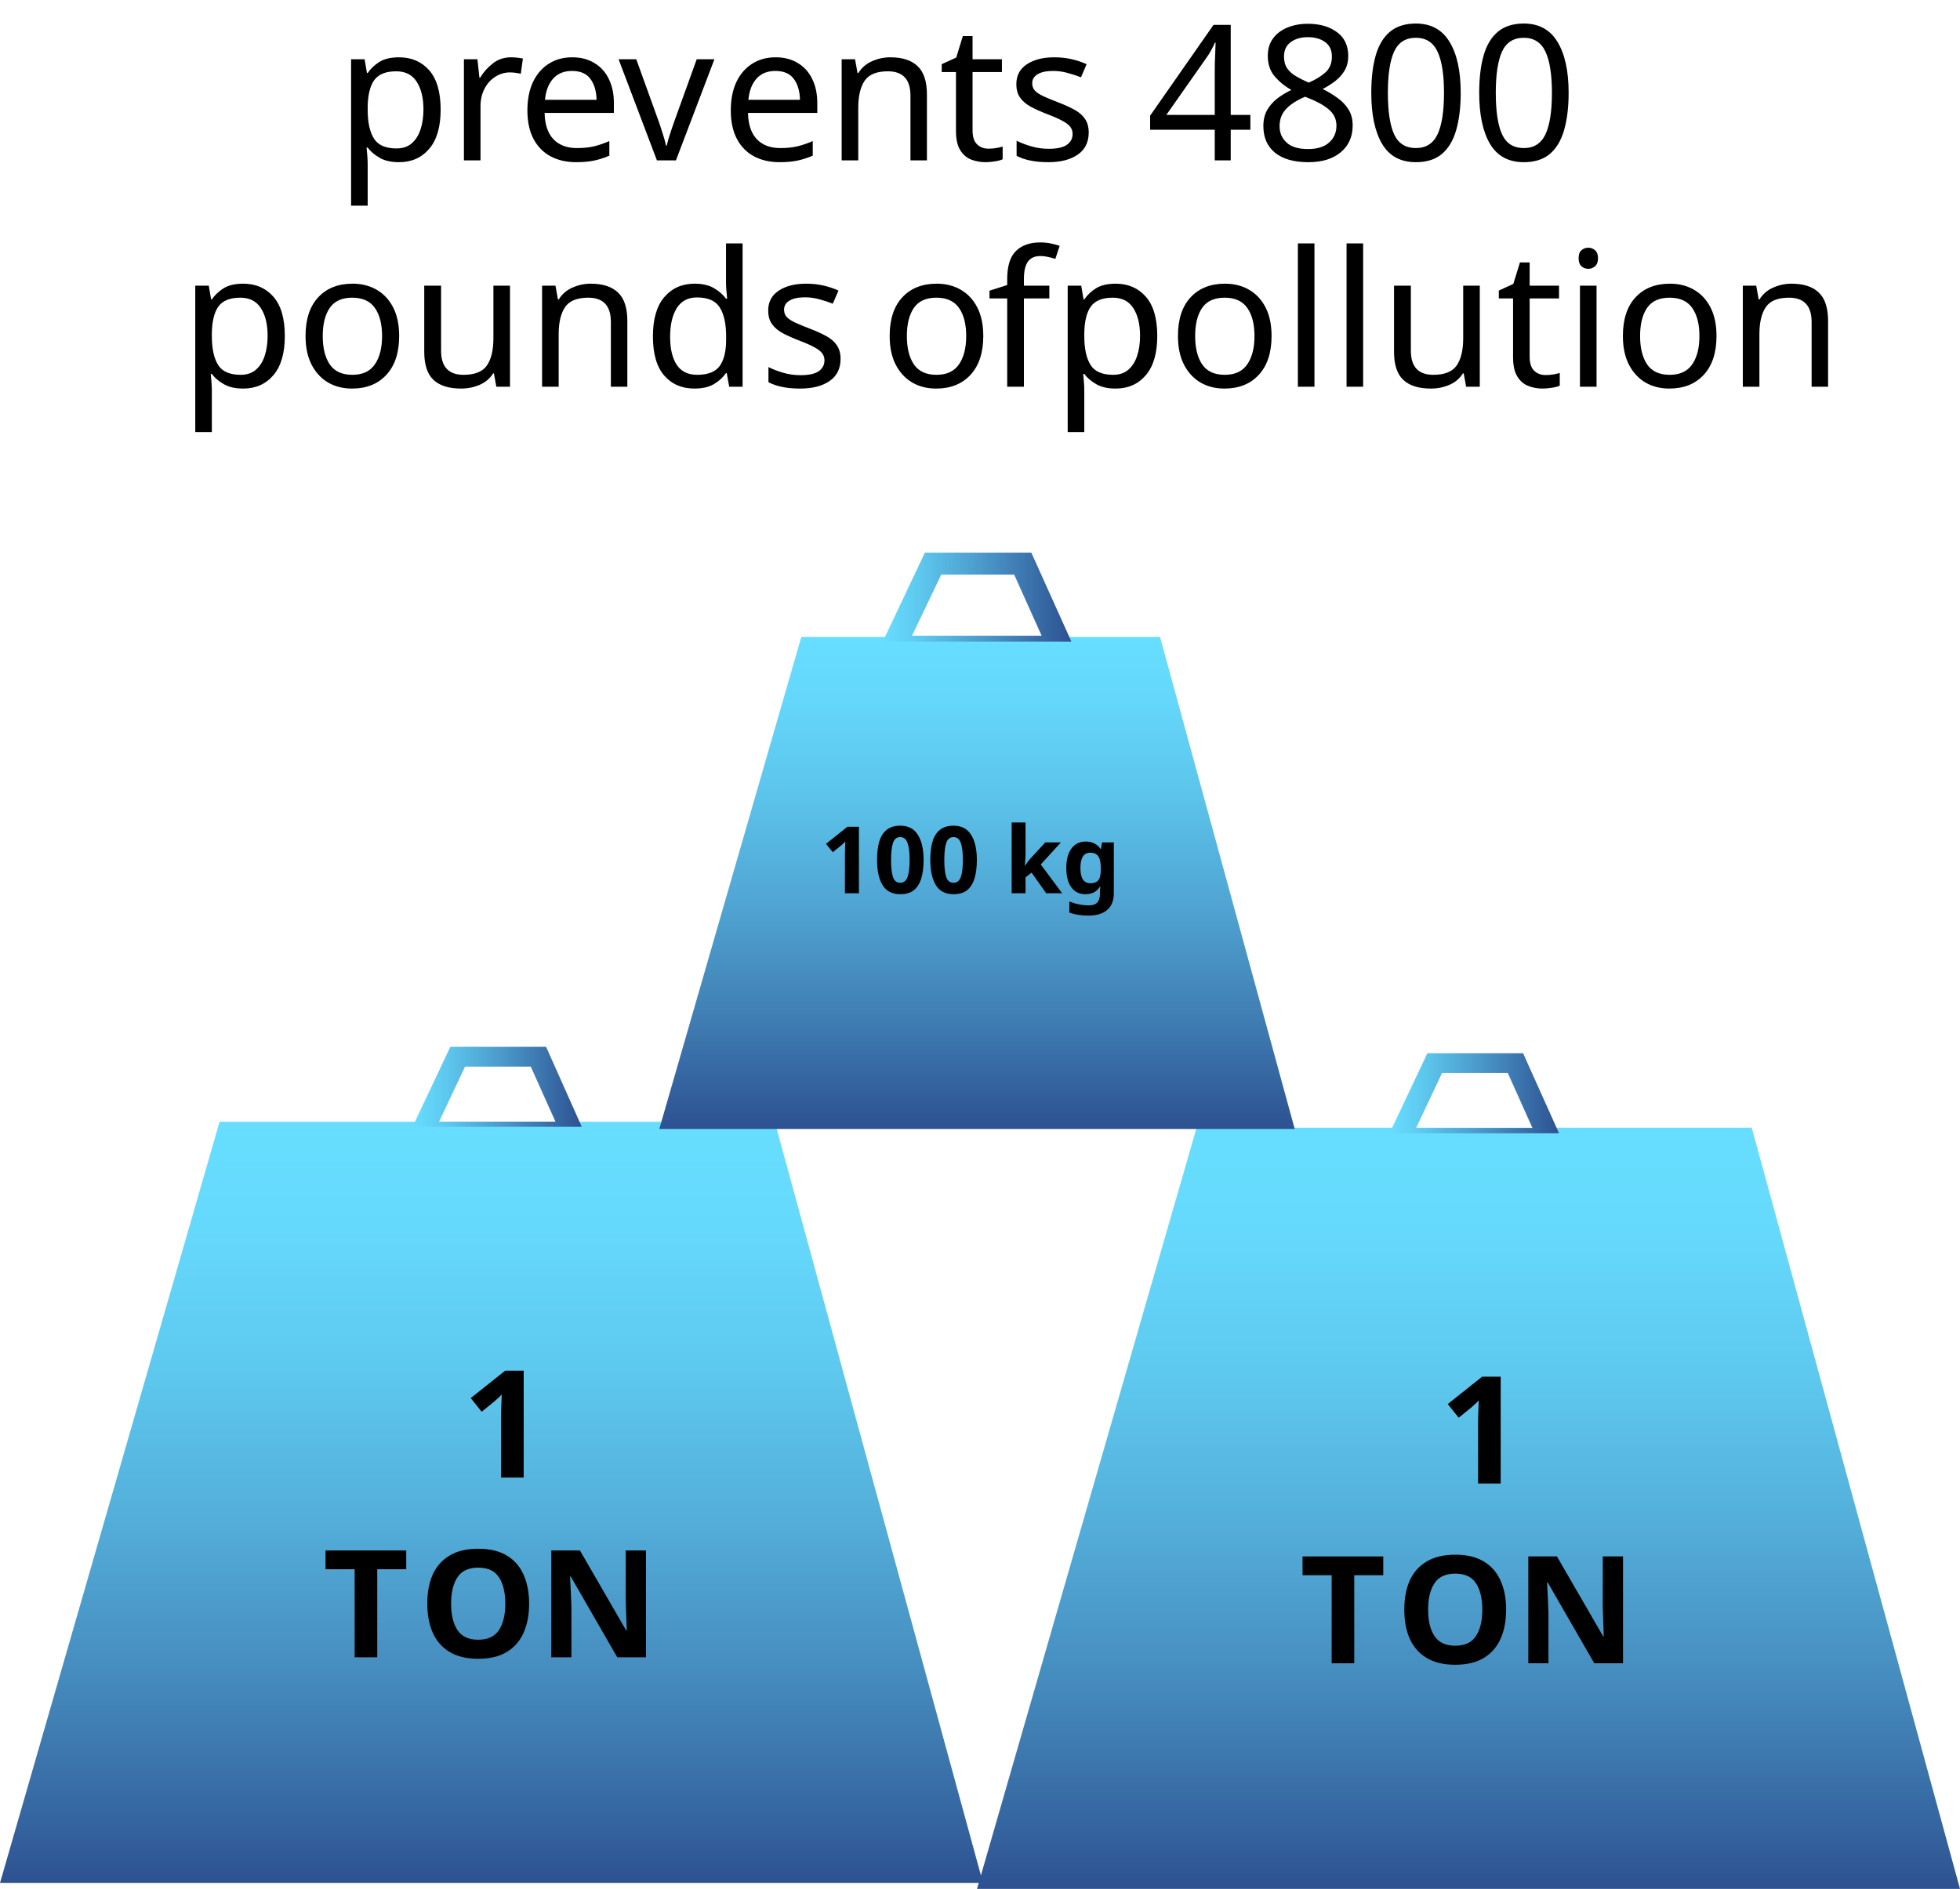
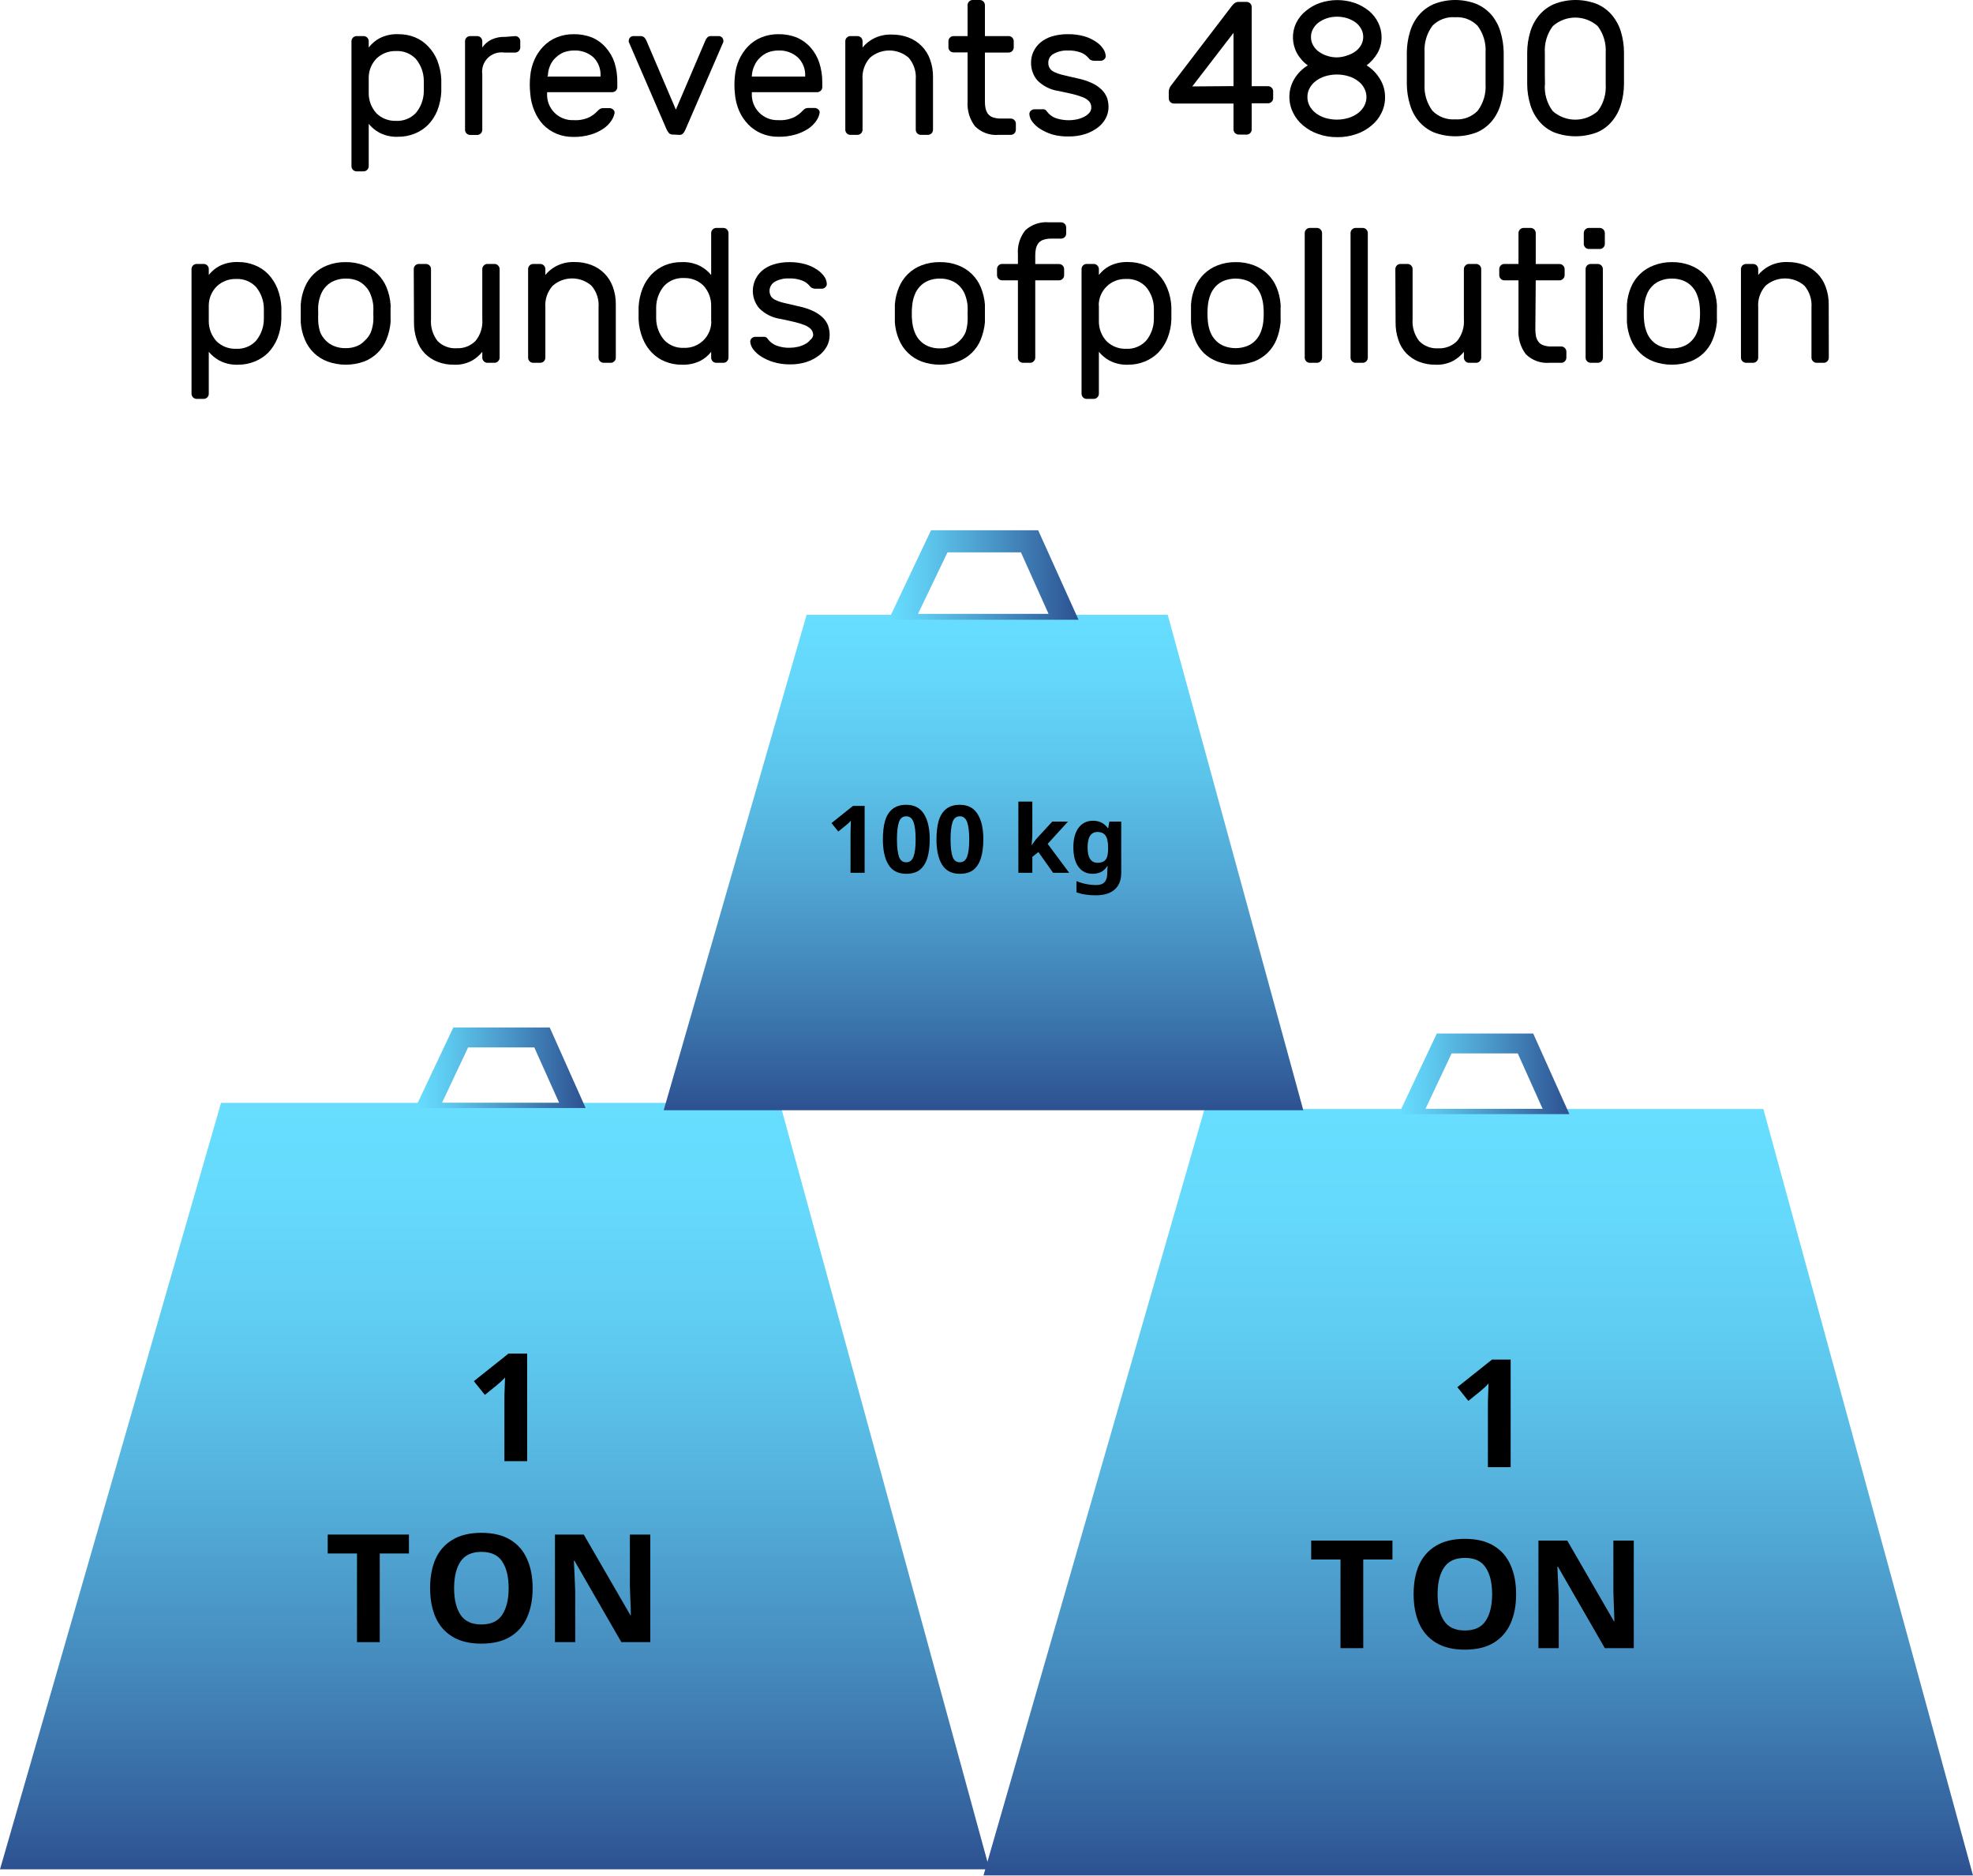
- <svg xmlns="http://www.w3.org/2000/svg" xmlns:xlink="http://www.w3.org/1999/xlink" viewBox="0 0 249.3 240.31">
+ <svg xmlns="http://www.w3.org/2000/svg" xmlns:xlink="http://www.w3.org/1999/xlink" viewBox="0 0 249.3 236.96">
  <defs>
-     <style>.cls-1{fill:url(#linear-gradient);}.cls-2{fill:url(#linear-gradient-2);}.cls-3{font-size:19.05px;}.cls-3,.cls-8{font-family:ProzaLibre-Bold, Proza Libre;font-weight:700;}.cls-4{letter-spacing:-0.04em;}.cls-5{fill:url(#linear-gradient-3);}.cls-6{fill:url(#linear-gradient-4);}.cls-7{fill:url(#linear-gradient-5);}.cls-8{font-size:11.84px;}.cls-9{fill:url(#linear-gradient-6);}.cls-10{font-size:24px;font-family:Rubik-Regular, Rubik;}.cls-11{letter-spacing:-0.01em;}.cls-12{letter-spacing:-0.02em;}.cls-13{letter-spacing:-0.02em;}.cls-14{letter-spacing:0em;}.cls-15{letter-spacing:-0.01em;}.cls-16{letter-spacing:0em;}.cls-17{letter-spacing:-0.01em;}</style>
-     <linearGradient id="linear-gradient" x1="186.78" y1="143.47" x2="186.78" y2="240.31" gradientUnits="userSpaceOnUse">
+     <style>.cls-1{fill:url(#linear-gradient);}.cls-2{fill:url(#linear-gradient-2);}.cls-3{font-size:19.05px;}.cls-3,.cls-8{font-family:ProzaLibre-Bold, Proza Libre;font-weight:700;}.cls-4{letter-spacing:-0.04em;}.cls-5{fill:url(#linear-gradient-3);}.cls-6{fill:url(#linear-gradient-4);}.cls-7{fill:url(#linear-gradient-5);}.cls-8{font-size:11.84px;}.cls-9{fill:url(#linear-gradient-6);}</style>
+     <linearGradient id="linear-gradient" x1="186.78" y1="140.11" x2="186.78" y2="236.96" gradientUnits="userSpaceOnUse">
      <stop offset="0" stop-color="#67deff" />
      <stop offset="0.14" stop-color="#65d9fb" />
      <stop offset="0.32" stop-color="#5ec9ef" />
      <stop offset="0.51" stop-color="#54b0db" />
      <stop offset="0.72" stop-color="#468dbf" />
      <stop offset="0.94" stop-color="#33609c" />
      <stop offset="1" stop-color="#2d5191" />
    </linearGradient>
-     <linearGradient id="linear-gradient-2" x1="176.74" y1="139.04" x2="198.3" y2="139.04" gradientUnits="userSpaceOnUse">
+     <linearGradient id="linear-gradient-2" x1="176.74" y1="135.68" x2="198.3" y2="135.68" gradientUnits="userSpaceOnUse">
      <stop offset="0" stop-color="#67deff" />
      <stop offset="0.19" stop-color="#5ec9ef" />
      <stop offset="0.57" stop-color="#4893c5" />
      <stop offset="1" stop-color="#2d5191" />
    </linearGradient>
-     <linearGradient id="linear-gradient-3" x1="62.52" y1="142.71" x2="62.52" y2="239.55" xlink:href="#linear-gradient" />
-     <linearGradient id="linear-gradient-4" x1="52.47" y1="138.27" x2="74.03" y2="138.27" xlink:href="#linear-gradient-2" />
-     <linearGradient id="linear-gradient-5" x1="124.27" y1="81.04" x2="124.27" y2="143.63" gradientUnits="userSpaceOnUse">
+     <linearGradient id="linear-gradient-3" x1="62.52" y1="139.35" x2="62.52" y2="236.19" xlink:href="#linear-gradient" />
+     <linearGradient id="linear-gradient-4" x1="52.47" y1="134.91" x2="74.03" y2="134.91" xlink:href="#linear-gradient-2" />
+     <linearGradient id="linear-gradient-5" x1="124.27" y1="77.68" x2="124.27" y2="140.27" gradientUnits="userSpaceOnUse">
      <stop offset="0" stop-color="#67deff" />
      <stop offset="0.13" stop-color="#64d7fa" />
      <stop offset="0.32" stop-color="#5cc4eb" />
      <stop offset="0.54" stop-color="#50a5d3" />
      <stop offset="0.79" stop-color="#3e7bb1" />
      <stop offset="1" stop-color="#2d5191" />
    </linearGradient>
-     <linearGradient id="linear-gradient-6" x1="112.28" y1="75.97" x2="136.26" y2="75.97" xlink:href="#linear-gradient-2" />
+     <linearGradient id="linear-gradient-6" x1="112.28" y1="72.61" x2="136.26" y2="72.61" xlink:href="#linear-gradient-2" />
  </defs>
  <g id="Layer_2" data-name="Layer 2">
    <g id="Layer_2-2" data-name="Layer 2">
      <g id="over-2-ton">
        <g id="one-ton">
-           <polygon class="cls-1" points="249.3 240.31 124.27 240.31 152.2 143.47 222.81 143.47 249.3 240.31" />
-           <path class="cls-2" d="M193.73,134H181.55l-4.81,10.18H198.3Zm-10.31,2.51h8.36l3.14,7h-14.8Z" />
-           <text class="cls-3" transform="translate(183.02 188.74)">1<tspan class="cls-4" x="-17.72" y="22.87">T</tspan>
+           <polygon class="cls-1" points="249.3 236.96 124.27 236.96 152.2 140.12 222.81 140.12 249.3 236.96" />
+           <path class="cls-2" d="M193.73,130.59H181.55l-4.81,10.18H198.3Zm-10.31,2.51h8.36l3.14,7h-14.8Z" />
+           <text class="cls-3" transform="translate(183.02 185.38)">1<tspan class="cls-4" x="-17.72" y="22.87">T</tspan>
            <tspan x="-5.51" y="22.87">ON</tspan>
          </text>
        </g>
        <g id="one-ton-2" data-name="one-ton">
-           <polygon class="cls-5" points="125.03 239.55 0 239.55 27.93 142.71 98.54 142.71 125.03 239.55" />
-           <path class="cls-6" d="M69.46,133.18H57.28l-4.81,10.18H74ZM59.15,135.7h8.36l3.14,7H55.85Z" />
-           <text class="cls-3" transform="translate(58.75 187.98)">1<tspan class="cls-4" x="-17.72" y="22.87">T</tspan>
+           <polygon class="cls-5" points="125.03 236.19 0 236.19 27.93 139.35 98.54 139.35 125.03 236.19" />
+           <path class="cls-6" d="M69.46,129.82H57.28L52.47,140H74Zm-10.31,2.52h8.36l3.14,7H55.85Z" />
+           <text class="cls-3" transform="translate(58.75 184.62)">1<tspan class="cls-4" x="-17.72" y="22.87">T</tspan>
            <tspan x="-5.51" y="22.87">ON</tspan>
          </text>
        </g>
        <g id="_100-kg" data-name="100-kg">
-           <polygon class="cls-7" points="164.68 143.63 83.86 143.63 101.92 81.04 147.55 81.04 164.68 143.63" />
-           <text class="cls-8" transform="translate(104.36 113.64)">100 kg</text>
-           <path class="cls-9" d="M131.18,70.31H117.64l-5.36,11.32h24Zm-11.46,2.8H129l3.49,7.77H116Z" />
+           <polygon class="cls-7" points="164.68 140.28 83.86 140.28 101.92 77.68 147.55 77.68 164.68 140.28" />
+           <text class="cls-8" transform="translate(104.36 110.28)">100 kg</text>
+           <path class="cls-9" d="M131.18,67H117.64l-5.36,11.31h24Zm-11.46,2.79H129l3.49,7.77H116Z" />
        </g>
      </g>
-       <text class="cls-10" transform="translate(42.61 20.4)">p<tspan class="cls-11" x="14.35" y="0">r</tspan>
-         <tspan class="cls-12" x="23.16" y="0">e</tspan>
-         <tspan class="cls-13" x="36.07" y="0">v</tspan>
-         <tspan class="cls-14" x="49.03" y="0">e</tspan>
-         <tspan class="cls-15" x="62.4" y="0">n</tspan>
-         <tspan class="cls-16" x="76.78" y="0">ts 4800</tspan>
-         <tspan x="-26.06" y="28.8" xml:space="preserve"> pounds </tspan>
-         <tspan class="cls-17" x="69.24" y="28.8">o</tspan>
-         <tspan x="82.89" y="28.8">fpollution</tspan>
-       </text>
+       <path d="M50.31,17.28a4.69,4.69,0,0,1-2.38-.52,4.51,4.51,0,0,1-1.34-1.11V21a.65.65,0,0,1-.65.65h-.88a.65.65,0,0,1-.65-.65V5.21a.65.65,0,0,1,.65-.65h.88a.65.65,0,0,1,.65.65V6A4.27,4.27,0,0,1,48,4.81a4.83,4.83,0,0,1,2.35-.49,5.42,5.42,0,0,1,2.1.4A4.77,4.77,0,0,1,54.1,5.86a5.53,5.53,0,0,1,1.16,1.8,7.5,7.5,0,0,1,.5,2.37c0,.24,0,.5,0,.78s0,.54,0,.78a7.62,7.62,0,0,1-.5,2.38,5.59,5.59,0,0,1-1.16,1.79,5,5,0,0,1-1.69,1.12A5.42,5.42,0,0,1,50.31,17.28ZM46.59,9.77c0,.24,0,.55,0,1s0,.7,0,.94a3.74,3.74,0,0,0,1,2.63,3.36,3.36,0,0,0,2.46.93,3.21,3.21,0,0,0,2.5-1,4.33,4.33,0,0,0,1-2.74c0-.45,0-.89,0-1.34a4.33,4.33,0,0,0-1-2.74,3.21,3.21,0,0,0-2.5-1,3.42,3.42,0,0,0-2.45.92A3.47,3.47,0,0,0,46.59,9.77Z" />
+       <path d="M65.1,4.56a.61.61,0,0,1,.45.19.62.62,0,0,1,.19.46V6a.65.65,0,0,1-.64.64H63.7a2.44,2.44,0,0,0-2.76,2.76v7a.65.65,0,0,1-.65.65h-.88a.65.65,0,0,1-.65-.65V5.21a.65.65,0,0,1,.65-.65h.88a.65.65,0,0,1,.65.65V6a3,3,0,0,1,1.16-1,3.81,3.81,0,0,1,1.75-.34Z" />
+       <path d="M67,9.6a6.38,6.38,0,0,1,.53-2.06,5.77,5.77,0,0,1,1.13-1.68,4.88,4.88,0,0,1,1.67-1.13,5.56,5.56,0,0,1,2.17-.41,6,6,0,0,1,2.31.42A4.75,4.75,0,0,1,76.54,6a5.51,5.51,0,0,1,1.11,1.92A7.94,7.94,0,0,1,78,10.39V11a.62.62,0,0,1-.19.46.66.66,0,0,1-.46.19H69.13v.14a3.21,3.21,0,0,0,3.36,3.39,4.1,4.1,0,0,0,2-.38A4,4,0,0,0,75.53,14a1.41,1.41,0,0,1,.34-.27,1,1,0,0,1,.43-.07H77a.68.68,0,0,1,.48.19.47.47,0,0,1,.17.46,2.53,2.53,0,0,1-.41.95,3.69,3.69,0,0,1-1,1,6,6,0,0,1-1.58.74,7.36,7.36,0,0,1-2.22.3,5.34,5.34,0,0,1-2.16-.42,5.14,5.14,0,0,1-1.67-1.15A5.91,5.91,0,0,1,67.52,14,6.91,6.91,0,0,1,67,11.81,10.21,10.21,0,0,1,67,9.6Zm2.14.07h6.74V9.6A3.08,3.08,0,0,0,75,7.26a3.46,3.46,0,0,0-2.46-.88,3.66,3.66,0,0,0-1.3.23,3.15,3.15,0,0,0-1,.65,2.86,2.86,0,0,0-.72,1,3.36,3.36,0,0,0-.29,1.32Z" />
+       <path d="M85,17a.59.59,0,0,1-.48-.19,2.07,2.07,0,0,1-.27-.41L79.45,5.3a.38.38,0,0,1,0-.16A.58.58,0,0,1,80,4.56h.89a.7.7,0,0,1,.54.19,1.22,1.22,0,0,1,.25.39l3.72,8.71,3.72-8.71a1.37,1.37,0,0,1,.24-.39.56.56,0,0,1,.46-.19h1a.58.58,0,0,1,.58.58.38.38,0,0,1,0,.16L86.58,16.44a2,2,0,0,1-.26.41.56.56,0,0,1-.47.19Z" />
+       <path d="M92.86,9.6a6.38,6.38,0,0,1,.53-2.06,6,6,0,0,1,1.13-1.68,4.88,4.88,0,0,1,1.67-1.13,5.59,5.59,0,0,1,2.17-.41,6.07,6.07,0,0,1,2.32.42A4.92,4.92,0,0,1,102.42,6a5.49,5.49,0,0,1,1.1,1.92,7.94,7.94,0,0,1,.38,2.52V11a.62.62,0,0,1-.19.46.65.65,0,0,1-.45.19H95v.14a3.22,3.22,0,0,0,3.36,3.39,4.1,4.1,0,0,0,2-.38,4,4,0,0,0,1.07-.82,1.4,1.4,0,0,1,.33-.27,1,1,0,0,1,.44-.07h.72a.72.72,0,0,1,.48.19.46.46,0,0,1,.16.46,2.49,2.49,0,0,1-.4.95,3.74,3.74,0,0,1-1,1,6,6,0,0,1-1.58.74,7.36,7.36,0,0,1-2.22.3,5.34,5.34,0,0,1-2.16-.42,5.14,5.14,0,0,1-1.67-1.15A5.91,5.91,0,0,1,93.39,14a6.91,6.91,0,0,1-.53-2.17A10.21,10.21,0,0,1,92.86,9.6ZM95,9.67h6.74V9.6a3.08,3.08,0,0,0-.92-2.34,3.46,3.46,0,0,0-2.46-.88,3.7,3.7,0,0,0-1.3.23,3.15,3.15,0,0,0-1,.65,2.86,2.86,0,0,0-.72,1A3.36,3.36,0,0,0,95,9.6Z" />
+       <path d="M117.89,16.39a.62.62,0,0,1-.19.46.61.61,0,0,1-.45.19h-.89a.65.65,0,0,1-.65-.65V10.06a3.76,3.76,0,0,0-.89-2.76,3.72,3.72,0,0,0-4.9,0,3.68,3.68,0,0,0-.93,2.76v6.33a.65.65,0,0,1-.65.65h-.89a.61.61,0,0,1-.45-.19.62.62,0,0,1-.19-.46V5.21a.62.62,0,0,1,.19-.46.61.61,0,0,1,.45-.19h.89a.65.65,0,0,1,.65.65V6a4.36,4.36,0,0,1,1.36-1.11,4.64,4.64,0,0,1,2.36-.52,5.71,5.71,0,0,1,2.09.37,4.61,4.61,0,0,1,2.71,2.75,6.19,6.19,0,0,1,.38,2.26Z" />
+       <path d="M124.45,12.84a3.84,3.84,0,0,0,.08.85,1.88,1.88,0,0,0,.3.69,1.34,1.34,0,0,0,.61.44,3,3,0,0,0,1,.16h1.27a.62.62,0,0,1,.46.19.61.61,0,0,1,.19.45v.77a.65.65,0,0,1-.65.65h-1.51a3.79,3.79,0,0,1-3-1.08,4.65,4.65,0,0,1-.94-3.12V6.62h-1.77a.62.62,0,0,1-.46-.19.61.61,0,0,1-.19-.45V5.21a.65.65,0,0,1,.65-.65h1.77V.65a.66.66,0,0,1,.19-.46.62.62,0,0,1,.46-.19h.89a.63.63,0,0,1,.46.19.66.66,0,0,1,.19.46V4.56h3a.61.61,0,0,1,.45.19.62.62,0,0,1,.19.46V6a.65.65,0,0,1-.64.64h-3Z" />
+       <path d="M137.89,13.58a1.17,1.17,0,0,0-.25-.75,2.07,2.07,0,0,0-.76-.52,9.74,9.74,0,0,0-1.28-.41c-.52-.12-1.13-.26-1.82-.4a4.74,4.74,0,0,1-2.72-1.36,3.38,3.38,0,0,1-.78-2.22,3.21,3.21,0,0,1,.29-1.37,3.37,3.37,0,0,1,.86-1.15,4.12,4.12,0,0,1,1.45-.79,6.67,6.67,0,0,1,2.05-.29,7.43,7.43,0,0,1,2.06.26,5.27,5.27,0,0,1,1.47.68,3.18,3.18,0,0,1,.91.87,1.83,1.83,0,0,1,.34.9.52.52,0,0,1-.18.46.64.64,0,0,1-.47.19h-.79a1.34,1.34,0,0,1-.35-.06.73.73,0,0,1-.37-.28,2.38,2.38,0,0,0-.92-.68,4.29,4.29,0,0,0-1.7-.28,3.45,3.45,0,0,0-1.78.41,1.26,1.26,0,0,0-.69,1.13,1.24,1.24,0,0,0,.2.73,1.37,1.37,0,0,0,.62.48,5.65,5.65,0,0,0,1.14.37c.47.12,1.06.25,1.76.41a8.35,8.35,0,0,1,1.85.61,4.38,4.38,0,0,1,1.2.84,2.88,2.88,0,0,1,.65,1,3.56,3.56,0,0,1,.19,1.18,3.06,3.06,0,0,1-.35,1.4,3.54,3.54,0,0,1-1,1.17,5.42,5.42,0,0,1-1.57.82,6.53,6.53,0,0,1-2.1.31A7,7,0,0,1,133,17a6.27,6.27,0,0,1-1.56-.71,3.57,3.57,0,0,1-1-.91,1.75,1.75,0,0,1-.37-.92.54.54,0,0,1,.17-.46.65.65,0,0,1,.48-.19h.86a1.48,1.48,0,0,1,.34,0,.59.59,0,0,1,.36.27,2.42,2.42,0,0,0,1.05.82,5.11,5.11,0,0,0,2.8.17,3.75,3.75,0,0,0,.91-.34,2.09,2.09,0,0,0,.64-.52A1,1,0,0,0,137.89,13.58Z" />
+       <path d="M156.51,17a.62.62,0,0,1-.46-.19.66.66,0,0,1-.19-.46V13.08h-7.53a.65.65,0,0,1-.65-.65v-.86a1.34,1.34,0,0,1,.08-.4,1.51,1.51,0,0,1,.25-.42L155.6.82A1.67,1.67,0,0,1,156,.4a.84.84,0,0,1,.51-.16h1a.62.62,0,0,1,.46.19.62.62,0,0,1,.19.46v10h2.07a.61.61,0,0,1,.45.19.62.62,0,0,1,.19.46v.86a.62.62,0,0,1-.19.46.61.61,0,0,1-.45.19h-2.07v3.31a.65.65,0,0,1-.65.65Zm-.65-6.12V4.15l-5.21,6.77Z" />
+       <path d="M162.92,12.26a4.36,4.36,0,0,1,.61-2.26,5,5,0,0,1,1.72-1.74,4.64,4.64,0,0,1-1.38-1.56,4.2,4.2,0,0,1-.08-3.82A4.49,4.49,0,0,1,165,1.38a5.71,5.71,0,0,1,1.76-1,6.84,6.84,0,0,1,4.44,0,6.06,6.06,0,0,1,1.78,1,4.49,4.49,0,0,1,1.17,1.5,4.12,4.12,0,0,1,.42,1.82,4,4,0,0,1-.51,2,5.39,5.39,0,0,1-1.38,1.56,5.14,5.14,0,0,1,1.7,1.74,4.28,4.28,0,0,1,.63,2.26,4.36,4.36,0,0,1-.45,2,4.67,4.67,0,0,1-1.25,1.59,5.89,5.89,0,0,1-1.9,1.08,7,7,0,0,1-2.43.4,6.94,6.94,0,0,1-2.42-.4,5.94,5.94,0,0,1-1.91-1.08,4.8,4.8,0,0,1-1.25-1.59A4.49,4.49,0,0,1,162.92,12.26Zm2.28,0a2.38,2.38,0,0,0,.27,1.12,3,3,0,0,0,.77.9,3.76,3.76,0,0,0,1.18.61,5.1,5.1,0,0,0,3,0,3.71,3.71,0,0,0,1.19-.61,2.85,2.85,0,0,0,.77-.9,2.38,2.38,0,0,0,.28-1.12,2.34,2.34,0,0,0-.28-1.11,2.65,2.65,0,0,0-.77-.9,3.71,3.71,0,0,0-1.19-.61,5.1,5.1,0,0,0-3,0,3.76,3.76,0,0,0-1.18.61,2.76,2.76,0,0,0-.77.9A2.34,2.34,0,0,0,165.2,12.26Zm.45-7.56a2,2,0,0,0,.26,1,2.4,2.4,0,0,0,.69.8,3.47,3.47,0,0,0,1.05.54,3.88,3.88,0,0,0,1.29.21A4,4,0,0,0,170.25,7a3.42,3.42,0,0,0,1.06-.54,2.51,2.51,0,0,0,.69-.8,2.11,2.11,0,0,0,0-2,2.66,2.66,0,0,0-.69-.81,3.91,3.91,0,0,0-1.06-.54,4.28,4.28,0,0,0-1.31-.2,4.15,4.15,0,0,0-1.29.2,4,4,0,0,0-1.05.54,2.53,2.53,0,0,0-.69.81A2,2,0,0,0,165.65,4.7Z" />
+       <path d="M190,6.62c0,.72,0,1.4,0,2s0,1.31,0,2a9.37,9.37,0,0,1-.4,2.6,5.86,5.86,0,0,1-1.11,2.1,5.14,5.14,0,0,1-1.89,1.4,7.65,7.65,0,0,1-5.44,0,5.14,5.14,0,0,1-1.89-1.4,5.71,5.71,0,0,1-1.11-2.1,9,9,0,0,1-.4-2.6c0-.72,0-1.4,0-2s0-1.31,0-2a9.13,9.13,0,0,1,.4-2.6,5.71,5.71,0,0,1,1.11-2.1,5.25,5.25,0,0,1,1.89-1.4,7.37,7.37,0,0,1,5.44,0,5.25,5.25,0,0,1,1.89,1.4A5.86,5.86,0,0,1,189.59,4,9.49,9.49,0,0,1,190,6.62Zm-10,4.06A5.12,5.12,0,0,0,181,14a3.64,3.64,0,0,0,2.85,1.08A3.61,3.61,0,0,0,186.71,14a5.06,5.06,0,0,0,1-3.36c0-.72,0-1.4,0-2s0-1.31,0-2a5.11,5.11,0,0,0-1-3.37,3.58,3.58,0,0,0-2.84-1.09A3.61,3.61,0,0,0,181,3.25a5.16,5.16,0,0,0-1,3.37c0,.72,0,1.4,0,2S180,10,180,10.68Z" />
+       <path d="M205.2,6.62c0,.72,0,1.4,0,2s0,1.31,0,2a9,9,0,0,1-.39,2.6,5.88,5.88,0,0,1-1.12,2.1,5,5,0,0,1-1.88,1.4,7.68,7.68,0,0,1-5.45,0,5,5,0,0,1-1.88-1.4,5.88,5.88,0,0,1-1.12-2.1,9,9,0,0,1-.39-2.6c0-.72,0-1.4,0-2s0-1.31,0-2a9.13,9.13,0,0,1,.39-2.6,5.88,5.88,0,0,1,1.12-2.1,5.13,5.13,0,0,1,1.88-1.4,7.4,7.4,0,0,1,5.45,0,5.13,5.13,0,0,1,1.88,1.4A5.88,5.88,0,0,1,204.81,4,9.13,9.13,0,0,1,205.2,6.62Zm-10,4.06a5.06,5.06,0,0,0,1,3.36,4.29,4.29,0,0,0,5.69,0,5.06,5.06,0,0,0,1-3.36c0-.72,0-1.4,0-2s0-1.31,0-2a5.11,5.11,0,0,0-1-3.37,4.26,4.26,0,0,0-5.69,0,5.11,5.11,0,0,0-1,3.37c0,.72,0,1.4,0,2S195.2,10,195.22,10.68Z" />
+       <path d="M30.1,46.08a4.63,4.63,0,0,1-2.37-.52,4.56,4.56,0,0,1-1.35-1.11v5.3a.62.62,0,0,1-.19.46.61.61,0,0,1-.45.19h-.89a.65.65,0,0,1-.65-.65V34a.65.65,0,0,1,.65-.65h.89a.61.61,0,0,1,.45.19.62.62,0,0,1,.19.46v.74a4.27,4.27,0,0,1,1.37-1.14,4.83,4.83,0,0,1,2.35-.49,5.38,5.38,0,0,1,2.1.4,4.81,4.81,0,0,1,1.7,1.14,5.68,5.68,0,0,1,1.15,1.8,7.23,7.23,0,0,1,.5,2.37q0,.36,0,.78t0,.78a7.35,7.35,0,0,1-.5,2.38,5.74,5.74,0,0,1-1.15,1.79,5,5,0,0,1-1.7,1.12A5.38,5.38,0,0,1,30.1,46.08Zm-3.72-7.51c0,.24,0,.55,0,1s0,.7,0,.94a3.74,3.74,0,0,0,1,2.63,3.36,3.36,0,0,0,2.46.93,3.21,3.21,0,0,0,2.5-1,4.33,4.33,0,0,0,1-2.74c0-.45,0-.89,0-1.34a4.33,4.33,0,0,0-1-2.74,3.21,3.21,0,0,0-2.5-1,3.38,3.38,0,0,0-2.44.92A3.44,3.44,0,0,0,26.38,38.57Z" />
+       <path d="M43.66,33.12a6.15,6.15,0,0,1,2.31.4,5,5,0,0,1,2.87,2.78,7.18,7.18,0,0,1,.51,2.17,3.94,3.94,0,0,1,0,.52v1.25a3.28,3.28,0,0,1,0,.49,7.34,7.34,0,0,1-.53,2.18,4.81,4.81,0,0,1-1.12,1.68A5,5,0,0,1,46,45.68a6.84,6.84,0,0,1-4.61,0,5,5,0,0,1-1.73-1.09,5,5,0,0,1-1.14-1.68A6.77,6.77,0,0,1,38,40.73c0-.13,0-.29,0-.49s0-.41,0-.63,0-.42,0-.62,0-.37,0-.52a6.9,6.9,0,0,1,.51-2.17,5,5,0,0,1,2.87-2.78A6.13,6.13,0,0,1,43.66,33.12Zm3.51,7.49a9.23,9.23,0,0,0,0-1,9.93,9.93,0,0,0,0-1,5.15,5.15,0,0,0-.32-1.34,3,3,0,0,0-.67-1.08,2.89,2.89,0,0,0-1-.72,3.71,3.71,0,0,0-1.47-.27,3.66,3.66,0,0,0-1.46.27,2.93,2.93,0,0,0-1.06.72,3.13,3.13,0,0,0-.67,1.08,5.15,5.15,0,0,0-.31,1.34,9.93,9.93,0,0,0,0,1,9.23,9.23,0,0,0,0,1A5.15,5.15,0,0,0,40.47,42,3.13,3.13,0,0,0,41.14,43a2.93,2.93,0,0,0,1.06.72,3.66,3.66,0,0,0,1.46.27,3.71,3.71,0,0,0,1.47-.27,2.89,2.89,0,0,0,1-.72A3,3,0,0,0,46.85,42,5.15,5.15,0,0,0,47.17,40.61Z" />
+       <path d="M52.28,34a.65.65,0,0,1,.65-.65h.89a.61.61,0,0,1,.45.19.62.62,0,0,1,.19.46v6.33a4,4,0,0,0,.83,2.76A3.09,3.09,0,0,0,57.7,44a3.13,3.13,0,0,0,2.38-.92,3.84,3.84,0,0,0,.86-2.76V34a.63.63,0,0,1,.2-.46.6.6,0,0,1,.45-.19h.89a.58.58,0,0,1,.45.19.63.63,0,0,1,.2.46V45.19a.63.63,0,0,1-.2.46.58.58,0,0,1-.45.19h-.89a.6.6,0,0,1-.45-.19.63.63,0,0,1-.2-.46v-.74a4.51,4.51,0,0,1-1.29,1.11,4.34,4.34,0,0,1-2.31.52,5.47,5.47,0,0,1-2.06-.37,4.66,4.66,0,0,1-1.61-1.06,4.45,4.45,0,0,1-1-1.68,6.63,6.63,0,0,1-.36-2.27Z" />
+       <path d="M77.81,45.19a.62.62,0,0,1-.19.46.61.61,0,0,1-.45.19h-.89a.65.65,0,0,1-.65-.65V38.86a3.76,3.76,0,0,0-.89-2.76,3.72,3.72,0,0,0-4.9,0,3.68,3.68,0,0,0-.93,2.76v6.33a.65.65,0,0,1-.65.65h-.89a.61.61,0,0,1-.45-.19.62.62,0,0,1-.19-.46V34a.62.62,0,0,1,.19-.46.61.61,0,0,1,.45-.19h.89a.65.65,0,0,1,.65.65v.74a4.36,4.36,0,0,1,1.36-1.11,4.64,4.64,0,0,1,2.36-.52,5.71,5.71,0,0,1,2.09.37,4.61,4.61,0,0,1,2.71,2.75,6.19,6.19,0,0,1,.38,2.26Z" />
+       <path d="M86.14,33.12a4.67,4.67,0,0,1,2.38.52,4.38,4.38,0,0,1,1.34,1.11v-5.3a.66.66,0,0,1,.19-.46.63.63,0,0,1,.46-.19h.89a.58.58,0,0,1,.45.19.63.63,0,0,1,.2.46V45.19a.63.63,0,0,1-.2.46.58.58,0,0,1-.45.19h-.89a.63.63,0,0,1-.46-.19.66.66,0,0,1-.19-.46v-.74a4.23,4.23,0,0,1-1.36,1.14,4.87,4.87,0,0,1-2.36.49,5.42,5.42,0,0,1-2.1-.4,4.86,4.86,0,0,1-1.69-1.14,5.51,5.51,0,0,1-1.15-1.8,7.23,7.23,0,0,1-.51-2.37c0-.24,0-.5,0-.78s0-.54,0-.78a7.35,7.35,0,0,1,.51-2.38,5.57,5.57,0,0,1,1.15-1.79A5.09,5.09,0,0,1,84,33.52,5.42,5.42,0,0,1,86.14,33.12Zm3.72,7.51c0-.24,0-.55,0-1s0-.7,0-.94a3.7,3.7,0,0,0-1-2.63,3.36,3.36,0,0,0-2.46-.93,3.2,3.2,0,0,0-2.49,1,4.28,4.28,0,0,0-1,2.74c0,.45,0,.89,0,1.34a4.28,4.28,0,0,0,1,2.74,3.2,3.2,0,0,0,2.49,1,3.33,3.33,0,0,0,3.48-3.39Z" />
+       <path d="M102.75,42.38a1.11,1.11,0,0,0-.25-.75,2.07,2.07,0,0,0-.76-.52,8.85,8.85,0,0,0-1.28-.41c-.52-.12-1.13-.26-1.81-.4a4.74,4.74,0,0,1-2.73-1.36,3.39,3.39,0,0,1,.37-4.74,4.08,4.08,0,0,1,1.46-.79,6.58,6.58,0,0,1,2-.29,7.35,7.35,0,0,1,2,.26,5.34,5.34,0,0,1,1.48.68,3.31,3.31,0,0,1,.91.87,1.72,1.72,0,0,1,.33.9.52.52,0,0,1-.18.46.63.63,0,0,1-.46.19h-.8a1.22,1.22,0,0,1-.34-.06.7.7,0,0,1-.37-.28,2.34,2.34,0,0,0-.93-.68,4.27,4.27,0,0,0-1.69-.28,3.49,3.49,0,0,0-1.79.41,1.35,1.35,0,0,0-.49,1.86,1.43,1.43,0,0,0,.62.48,5.65,5.65,0,0,0,1.14.37l1.77.41a8.25,8.25,0,0,1,1.84.61,4.6,4.6,0,0,1,1.21.84,2.85,2.85,0,0,1,.64,1,3.56,3.56,0,0,1,.19,1.18,3,3,0,0,1-.34,1.4,3.7,3.7,0,0,1-1,1.17,5.29,5.29,0,0,1-1.57.82,6.53,6.53,0,0,1-2.1.31,7,7,0,0,1-2.09-.29,6.27,6.27,0,0,1-1.56-.71,3.71,3.71,0,0,1-1-.91,1.84,1.84,0,0,1-.37-.92.57.57,0,0,1,.17-.46.65.65,0,0,1,.48-.19h.87a1.47,1.47,0,0,1,.33,0,.56.56,0,0,1,.36.27,2.51,2.51,0,0,0,1.06.82,4.49,4.49,0,0,0,1.75.29,4.55,4.55,0,0,0,1-.12,3.59,3.59,0,0,0,.91-.34,2,2,0,0,0,.64-.52A1,1,0,0,0,102.75,42.38Z" />
+       <path d="M118.76,33.12a6.13,6.13,0,0,1,2.3.4,5,5,0,0,1,2.87,2.78,7.19,7.19,0,0,1,.52,2.17c0,.15,0,.32,0,.52v1.25c0,.2,0,.36,0,.49a7.66,7.66,0,0,1-.53,2.18,4.83,4.83,0,0,1-1.13,1.68,5,5,0,0,1-1.73,1.09,6.84,6.84,0,0,1-4.61,0,5,5,0,0,1-2.86-2.77,6.77,6.77,0,0,1-.52-2.18c0-.13,0-.29,0-.49s0-.41,0-.63,0-.42,0-.62,0-.37,0-.52a6.9,6.9,0,0,1,.52-2.17,5,5,0,0,1,2.86-2.78A6.18,6.18,0,0,1,118.76,33.12Zm3.5,7.49a9.23,9.23,0,0,0,0-1,9.93,9.93,0,0,0,0-1,5.15,5.15,0,0,0-.31-1.34,3.13,3.13,0,0,0-.67-1.08,2.93,2.93,0,0,0-1.06-.72,3.62,3.62,0,0,0-1.46-.27,3.71,3.71,0,0,0-1.47.27,3,3,0,0,0-1.05.72,3.13,3.13,0,0,0-.67,1.08,4.77,4.77,0,0,0-.31,1.34,7.72,7.72,0,0,0-.05,1,7.23,7.23,0,0,0,.05,1,4.77,4.77,0,0,0,.31,1.34,3.13,3.13,0,0,0,.67,1.08,3,3,0,0,0,1.05.72,3.71,3.71,0,0,0,1.47.27,3.62,3.62,0,0,0,1.46-.27,2.93,2.93,0,0,0,1.06-.72A3.13,3.13,0,0,0,122,42,5.15,5.15,0,0,0,122.26,40.61Z" />
+       <path d="M130.81,33.36h3a.65.65,0,0,1,.65.65v.77a.61.61,0,0,1-.19.45.62.62,0,0,1-.46.19h-3v9.77a.63.63,0,0,1-.2.46.6.6,0,0,1-.45.19h-.89a.65.65,0,0,1-.65-.65V35.42h-2a.65.65,0,0,1-.64-.64V34a.62.62,0,0,1,.19-.46.61.61,0,0,1,.45-.19h2v-1.2a4.36,4.36,0,0,1,.94-3.06,3.92,3.92,0,0,1,3-1h1.51a.65.65,0,0,1,.65.65v.77a.61.61,0,0,1-.19.45.62.62,0,0,1-.46.19h-1.27a3,3,0,0,0-1,.16,1.34,1.34,0,0,0-.61.44,1.88,1.88,0,0,0-.3.69,3.84,3.84,0,0,0-.08.85Z" />
+       <path d="M142.57,46.08a4.64,4.64,0,0,1-2.38-.52,4.38,4.38,0,0,1-1.34-1.11v5.3a.63.63,0,0,1-.2.46.6.6,0,0,1-.45.19h-.89a.62.62,0,0,1-.46-.19.66.66,0,0,1-.19-.46V34a.66.66,0,0,1,.19-.46.62.62,0,0,1,.46-.19h.89a.6.6,0,0,1,.45.19.63.63,0,0,1,.2.46v.74a4.23,4.23,0,0,1,1.36-1.14,4.87,4.87,0,0,1,2.36-.49,5.42,5.42,0,0,1,2.1.4,4.86,4.86,0,0,1,1.69,1.14,5.51,5.51,0,0,1,1.15,1.8,7,7,0,0,1,.5,2.37q0,.36,0,.78t0,.78a7.09,7.09,0,0,1-.5,2.38,5.57,5.57,0,0,1-1.15,1.79,5.09,5.09,0,0,1-1.69,1.12A5.42,5.42,0,0,1,142.57,46.08Zm-3.72-7.51c0,.24,0,.55,0,1s0,.7,0,.94a3.65,3.65,0,0,0,1,2.63,3.36,3.36,0,0,0,2.46.93,3.2,3.2,0,0,0,2.49-1,4.28,4.28,0,0,0,1-2.74c0-.45,0-.89,0-1.34a4.28,4.28,0,0,0-1-2.74,3.2,3.2,0,0,0-2.49-1,3.33,3.33,0,0,0-3.48,3.39Z" />
+       <path d="M156.13,33.12a6.13,6.13,0,0,1,2.3.4,5,5,0,0,1,2.87,2.78,6.9,6.9,0,0,1,.51,2.17,3.94,3.94,0,0,1,0,.52v1.25a3.28,3.28,0,0,1,0,.49,7.66,7.66,0,0,1-.52,2.18,5,5,0,0,1-1.13,1.68,5,5,0,0,1-1.73,1.09,6.84,6.84,0,0,1-4.61,0,5,5,0,0,1-1.73-1.09A5,5,0,0,1,151,42.91a6.77,6.77,0,0,1-.51-2.18c0-.13,0-.29,0-.49s0-.41,0-.63,0-.42,0-.62,0-.37,0-.52A6.9,6.9,0,0,1,151,36.3a5,5,0,0,1,2.87-2.78A6.15,6.15,0,0,1,156.13,33.12Zm3.5,7.49a9.23,9.23,0,0,0,.05-1,9.93,9.93,0,0,0-.05-1,5.15,5.15,0,0,0-.31-1.34,3.29,3.29,0,0,0-.67-1.08,2.93,2.93,0,0,0-1.06-.72,4.11,4.11,0,0,0-2.93,0,3,3,0,0,0-1.06.72,3.29,3.29,0,0,0-.67,1.08,5.15,5.15,0,0,0-.31,1.34,9.93,9.93,0,0,0-.05,1,9.23,9.23,0,0,0,.05,1,5.15,5.15,0,0,0,.31,1.34A3.29,3.29,0,0,0,153.6,43a3,3,0,0,0,1.06.72,4.11,4.11,0,0,0,2.93,0,2.93,2.93,0,0,0,1.06-.72,3.29,3.29,0,0,0,.67-1.08A5.15,5.15,0,0,0,159.63,40.61Z" />
+       <path d="M167.05,45.19a.63.63,0,0,1-.2.46.6.6,0,0,1-.45.19h-.89a.62.62,0,0,1-.46-.19.66.66,0,0,1-.19-.46V29.45a.66.66,0,0,1,.19-.46.62.62,0,0,1,.46-.19h.89a.6.6,0,0,1,.45.19.63.63,0,0,1,.2.46Z" />
+       <path d="M172.83,45.19a.66.66,0,0,1-.19.46.62.62,0,0,1-.46.19h-.89a.61.61,0,0,1-.45-.19.62.62,0,0,1-.19-.46V29.45a.62.62,0,0,1,.19-.46.61.61,0,0,1,.45-.19h.89a.62.62,0,0,1,.46.19.66.66,0,0,1,.19.46Z" />
+       <path d="M176.31,34a.65.65,0,0,1,.65-.65h.89a.61.61,0,0,1,.45.19.62.62,0,0,1,.19.46v6.33a4,4,0,0,0,.83,2.76,3.09,3.09,0,0,0,2.41.92,3.13,3.13,0,0,0,2.38-.92,3.88,3.88,0,0,0,.86-2.76V34a.63.63,0,0,1,.2-.46.58.58,0,0,1,.45-.19h.89a.63.63,0,0,1,.46.19.66.66,0,0,1,.19.46V45.19a.66.66,0,0,1-.19.46.63.63,0,0,1-.46.19h-.89a.58.58,0,0,1-.45-.19.63.63,0,0,1-.2-.46v-.74a4.51,4.51,0,0,1-1.29,1.11,4.34,4.34,0,0,1-2.31.52,5.47,5.47,0,0,1-2.06-.37,4.56,4.56,0,0,1-1.61-1.06,4.45,4.45,0,0,1-1-1.68,6.63,6.63,0,0,1-.36-2.27Z" />
+       <path d="M194,41.64a4.54,4.54,0,0,0,.08.85,1.74,1.74,0,0,0,.31.69,1.29,1.29,0,0,0,.61.44,2.87,2.87,0,0,0,1,.16h1.27a.58.58,0,0,1,.45.19.62.62,0,0,1,.2.45v.77a.63.63,0,0,1-.2.46.58.58,0,0,1-.45.19H195.8a3.83,3.83,0,0,1-3-1.08,4.65,4.65,0,0,1-.93-3.12V35.42h-1.78a.62.62,0,0,1-.46-.19.65.65,0,0,1-.19-.45V34a.66.66,0,0,1,.19-.46.62.62,0,0,1,.46-.19h1.78V29.45a.65.65,0,0,1,.65-.65h.88a.65.65,0,0,1,.65.65v3.91h3a.58.58,0,0,1,.45.19.63.63,0,0,1,.2.46v.77a.62.62,0,0,1-.2.45.58.58,0,0,1-.45.19h-3Z" />
+       <path d="M202.78,30.82a.61.61,0,0,1-.19.45.62.62,0,0,1-.46.19h-1.37a.65.65,0,0,1-.64-.64V29.45a.62.62,0,0,1,.19-.46.61.61,0,0,1,.45-.19h1.37a.65.65,0,0,1,.65.65Zm-.24,14.37a.65.65,0,0,1-.65.65H201a.65.65,0,0,1-.65-.65V34a.65.65,0,0,1,.65-.65h.88a.65.65,0,0,1,.65.65Z" />
+       <path d="M211.25,33.12a6.15,6.15,0,0,1,2.31.4,5,5,0,0,1,1.73,1.09,5.19,5.19,0,0,1,1.14,1.69,7.18,7.18,0,0,1,.51,2.17,3.94,3.94,0,0,1,0,.52v1.25a3.28,3.28,0,0,1,0,.49,7.66,7.66,0,0,1-.53,2.18,5,5,0,0,1-1.12,1.68,5,5,0,0,1-1.73,1.09,6.84,6.84,0,0,1-4.61,0,5,5,0,0,1-1.73-1.09,5,5,0,0,1-1.14-1.68,6.77,6.77,0,0,1-.51-2.18c0-.13,0-.29,0-.49s0-.41,0-.63,0-.42,0-.62,0-.37,0-.52a6.9,6.9,0,0,1,.51-2.17A5,5,0,0,1,209,33.52,6.13,6.13,0,0,1,211.25,33.12Zm3.51,7.49a9.23,9.23,0,0,0,.05-1,9.93,9.93,0,0,0-.05-1,5.15,5.15,0,0,0-.32-1.34,3,3,0,0,0-.67-1.08,2.89,2.89,0,0,0-1.05-.72,3.71,3.71,0,0,0-1.47-.27,3.66,3.66,0,0,0-1.46.27,2.93,2.93,0,0,0-1.06.72,3.13,3.13,0,0,0-.67,1.08,5.15,5.15,0,0,0-.31,1.34,9.93,9.93,0,0,0-.05,1,9.23,9.23,0,0,0,.05,1,5.15,5.15,0,0,0,.31,1.34,3.13,3.13,0,0,0,.67,1.08,2.93,2.93,0,0,0,1.06.72,3.66,3.66,0,0,0,1.46.27,3.71,3.71,0,0,0,1.47-.27,2.89,2.89,0,0,0,1.05-.72,3,3,0,0,0,.67-1.08A5.15,5.15,0,0,0,214.76,40.61Z" />
+       <path d="M231.08,45.19a.66.66,0,0,1-.19.46.63.63,0,0,1-.46.19h-.89a.58.58,0,0,1-.45-.19.63.63,0,0,1-.2-.46V38.86A3.8,3.8,0,0,0,228,36.1a3.74,3.74,0,0,0-4.91,0,3.68,3.68,0,0,0-.93,2.76v6.33a.65.65,0,0,1-.65.65h-.88a.65.65,0,0,1-.65-.65V34a.65.65,0,0,1,.65-.65h.88a.65.65,0,0,1,.65.65v.74a4.48,4.48,0,0,1,1.36-1.11,4.66,4.66,0,0,1,2.36-.52,5.67,5.67,0,0,1,2.09.37,4.61,4.61,0,0,1,2.71,2.75,6.19,6.19,0,0,1,.39,2.26Z" />
    </g>
  </g>
</svg>
